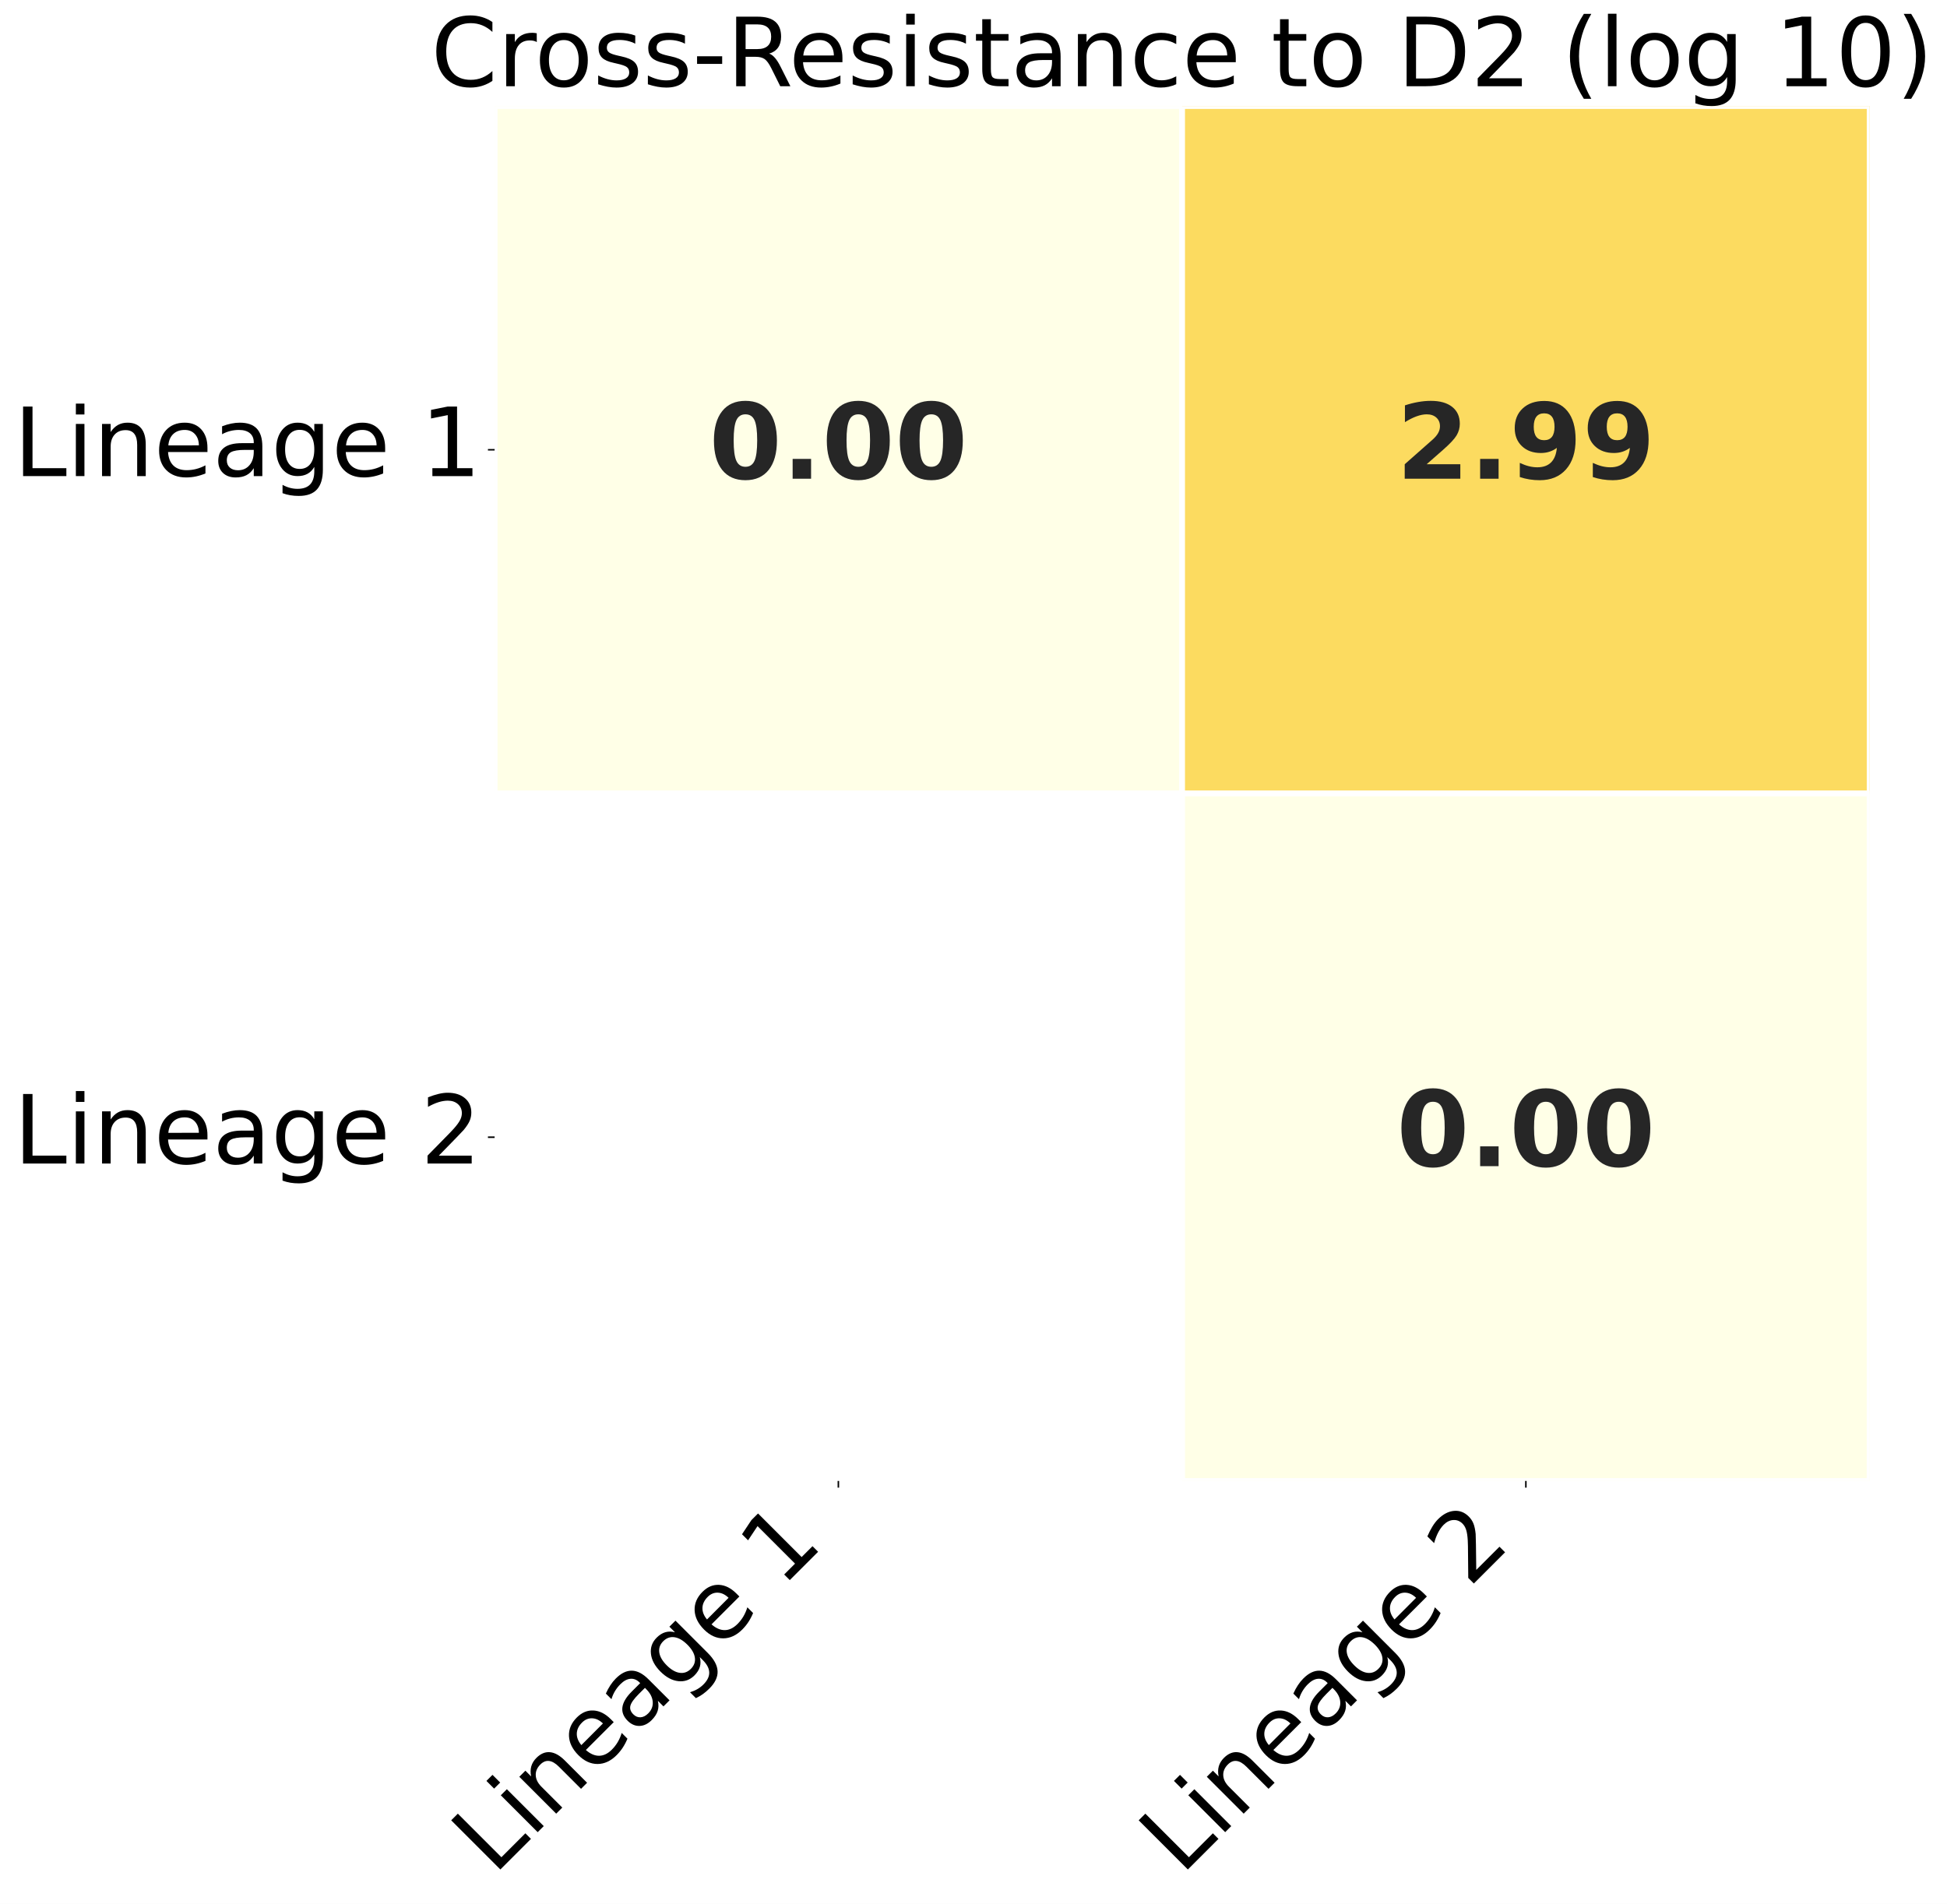
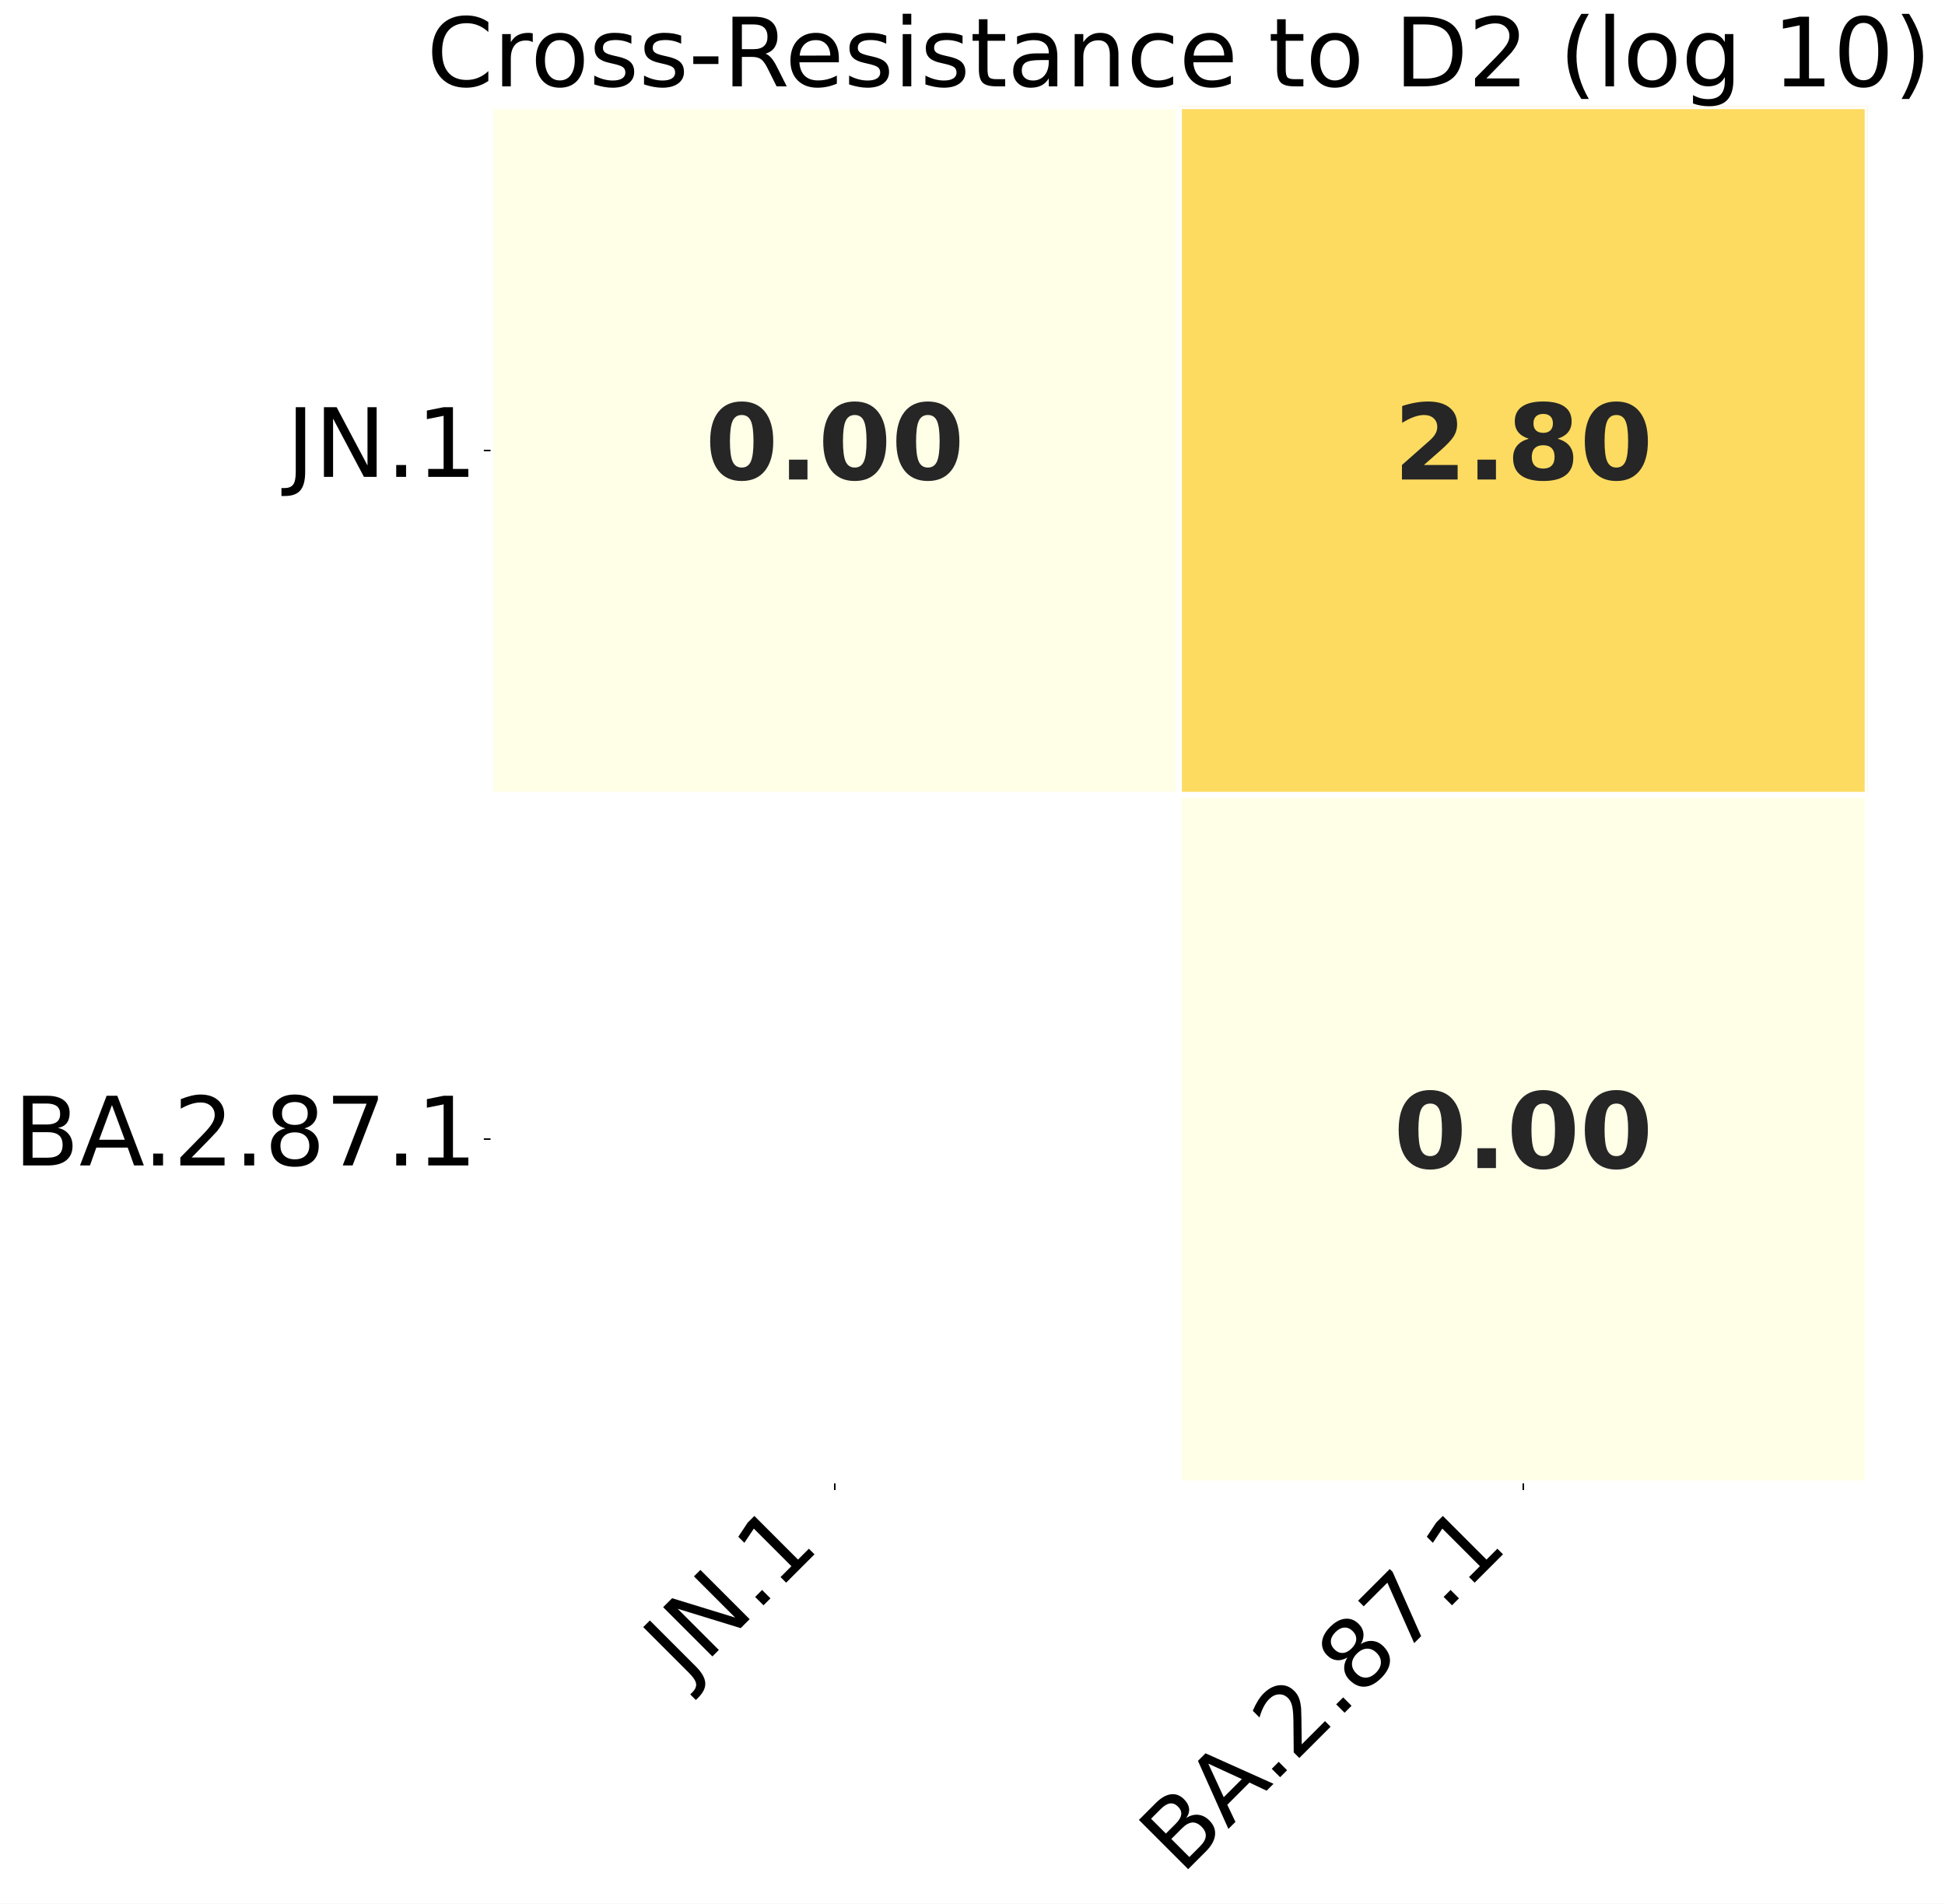
- <svg xmlns="http://www.w3.org/2000/svg" xmlns:xlink="http://www.w3.org/1999/xlink" width="1020.533pt" height="998.008pt" viewBox="0 0 1020.533 998.008" version="1.1">
+ <svg xmlns="http://www.w3.org/2000/svg" xmlns:xlink="http://www.w3.org/1999/xlink" width="1018.033pt" height="996.24pt" viewBox="0 0 1018.033 996.24" version="1.1">
  <defs>
    <style type="text/css">*{stroke-linejoin: round; stroke-linecap: butt}</style>
  </defs>
  <g id="figure_1">
    <g id="patch_1">
-       <path d="M 0 998.008  L 1020.533 998.008  L 1020.533 -0  L 0 -0  z " style="fill: #ffffff" />
+       <path d="M 0 996.24  L 1018.033 996.24  L 1018.033 -0  L 0 -0  z " style="fill: #ffffff" />
    </g>
    <g id="axes_1">
      <g id="patch_2">
-         <path d="M 259.255 776.311  L 979.975 776.311  L 979.975 55.591  L 259.255 55.591  z " style="fill: #ffffff" />
+         <path d="M 256.755 776.311  L 977.475 776.311  L 977.475 55.591  L 256.755 55.591  z " style="fill: #ffffff" />
      </g>
      <g id="QuadMesh_1">
-         <path d="M 259.255 55.591  L 619.615 55.591  L 619.615 415.951  L 259.255 415.951  L 259.255 55.591  " clip-path="url(#pea03f76951)" style="fill: #ffffe7; stroke: #ffffff; stroke-width: 3" />
-         <path d="M 619.615 55.591  L 979.975 55.591  L 979.975 415.951  L 619.615 415.951  L 619.615 55.591  " clip-path="url(#pea03f76951)" style="fill: #fcdb60; stroke: #ffffff; stroke-width: 3" />
-         <path d="M 259.255 415.951  L 619.615 415.951  L 619.615 776.311  L 259.255 776.311  L 259.255 415.951  " clip-path="url(#pea03f76951)" style="fill: none; stroke: #ffffff; stroke-width: 3" />
-         <path d="M 619.615 415.951  L 979.975 415.951  L 979.975 776.311  L 619.615 776.311  L 619.615 415.951  " clip-path="url(#pea03f76951)" style="fill: #ffffe7; stroke: #ffffff; stroke-width: 3" />
+         <path d="M 256.755 55.591  L 617.115 55.591  L 617.115 415.951  L 256.755 415.951  L 256.755 55.591  " clip-path="url(#p61e61976ac)" style="fill: #ffffe7; stroke: #ffffff; stroke-width: 3" />
+         <path d="M 617.115 55.591  L 977.475 55.591  L 977.475 415.951  L 617.115 415.951  L 617.115 55.591  " clip-path="url(#p61e61976ac)" style="fill: #fcdb60; stroke: #ffffff; stroke-width: 3" />
+         <path d="M 256.755 415.951  L 617.115 415.951  L 617.115 776.311  L 256.755 776.311  L 256.755 415.951  " clip-path="url(#p61e61976ac)" style="fill: none; stroke: #ffffff; stroke-width: 3" />
+         <path d="M 617.115 415.951  L 977.475 415.951  L 977.475 776.311  L 617.115 776.311  L 617.115 415.951  " clip-path="url(#p61e61976ac)" style="fill: #ffffe7; stroke: #ffffff; stroke-width: 3" />
      </g>
      <g id="matplotlib.axis_1">
        <g id="xtick_1">
          <g id="line2d_1">
            <defs>
-               <path id="mc53596303f" d="M 0 0  L 0 3.5  " style="stroke: #000000; stroke-width: 0.8" />
+               <path id="m4c23cc14bc" d="M 0 0  L 0 3.5  " style="stroke: #000000; stroke-width: 0.8" />
            </defs>
            <g>
-               <use xlink:href="#mc53596303f" x="439.435" y="776.311" style="stroke: #000000; stroke-width: 0.8" />
+               <use xlink:href="#m4c23cc14bc" x="436.935" y="776.311" style="stroke: #000000; stroke-width: 0.8" />
            </g>
          </g>
          <g id="text_1">
-             <g transform="translate(258.8021 983.455) rotate(-45) scale(0.5 -0.5)">
+             <g transform="translate(358.9706 880.7864) rotate(-45) scale(0.5 -0.5)">
              <defs>
-                 <path id="DejaVuSans-4c" d="M 628 4666  L 1259 4666  L 1259 531  L 3531 531  L 3531 0  L 628 0  L 628 4666  z " transform="scale(0.015625)" />
-                 <path id="DejaVuSans-69" d="M 603 3500  L 1178 3500  L 1178 0  L 603 0  L 603 3500  z M 603 4863  L 1178 4863  L 1178 4134  L 603 4134  L 603 4863  z " transform="scale(0.015625)" />
-                 <path id="DejaVuSans-6e" d="M 3513 2113  L 3513 0  L 2938 0  L 2938 2094  Q 2938 2591 2744 2837  Q 2550 3084 2163 3084  Q 1697 3084 1428 2787  Q 1159 2491 1159 1978  L 1159 0  L 581 0  L 581 3500  L 1159 3500  L 1159 2956  Q 1366 3272 1645 3428  Q 1925 3584 2291 3584  Q 2894 3584 3203 3211  Q 3513 2838 3513 2113  z " transform="scale(0.015625)" />
-                 <path id="DejaVuSans-65" d="M 3597 1894  L 3597 1613  L 953 1613  Q 991 1019 1311 708  Q 1631 397 2203 397  Q 2534 397 2845 478  Q 3156 559 3463 722  L 3463 178  Q 3153 47 2828 -22  Q 2503 -91 2169 -91  Q 1331 -91 842 396  Q 353 884 353 1716  Q 353 2575 817 3079  Q 1281 3584 2069 3584  Q 2775 3584 3186 3129  Q 3597 2675 3597 1894  z M 3022 2063  Q 3016 2534 2758 2815  Q 2500 3097 2075 3097  Q 1594 3097 1305 2825  Q 1016 2553 972 2059  L 3022 2063  z " transform="scale(0.015625)" />
-                 <path id="DejaVuSans-61" d="M 2194 1759  Q 1497 1759 1228 1600  Q 959 1441 959 1056  Q 959 750 1161 570  Q 1363 391 1709 391  Q 2188 391 2477 730  Q 2766 1069 2766 1631  L 2766 1759  L 2194 1759  z M 3341 1997  L 3341 0  L 2766 0  L 2766 531  Q 2569 213 2275 61  Q 1981 -91 1556 -91  Q 1019 -91 701 211  Q 384 513 384 1019  Q 384 1609 779 1909  Q 1175 2209 1959 2209  L 2766 2209  L 2766 2266  Q 2766 2663 2505 2880  Q 2244 3097 1772 3097  Q 1472 3097 1187 3025  Q 903 2953 641 2809  L 641 3341  Q 956 3463 1253 3523  Q 1550 3584 1831 3584  Q 2591 3584 2966 3190  Q 3341 2797 3341 1997  z " transform="scale(0.015625)" />
-                 <path id="DejaVuSans-67" d="M 2906 1791  Q 2906 2416 2648 2759  Q 2391 3103 1925 3103  Q 1463 3103 1205 2759  Q 947 2416 947 1791  Q 947 1169 1205 825  Q 1463 481 1925 481  Q 2391 481 2648 825  Q 2906 1169 2906 1791  z M 3481 434  Q 3481 -459 3084 -895  Q 2688 -1331 1869 -1331  Q 1566 -1331 1297 -1286  Q 1028 -1241 775 -1147  L 775 -588  Q 1028 -725 1275 -790  Q 1522 -856 1778 -856  Q 2344 -856 2625 -561  Q 2906 -266 2906 331  L 2906 616  Q 2728 306 2450 153  Q 2172 0 1784 0  Q 1141 0 747 490  Q 353 981 353 1791  Q 353 2603 747 3093  Q 1141 3584 1784 3584  Q 2172 3584 2450 3431  Q 2728 3278 2906 2969  L 2906 3500  L 3481 3500  L 3481 434  z " transform="scale(0.015625)" />
-                 <path id="DejaVuSans-20" transform="scale(0.015625)" />
+                 <path id="DejaVuSans-4a" d="M 628 4666  L 1259 4666  L 1259 325  Q 1259 -519 939 -900  Q 619 -1281 -91 -1281  L -331 -1281  L -331 -750  L -134 -750  Q 284 -750 456 -515  Q 628 -281 628 325  L 628 4666  z " transform="scale(0.015625)" />
+                 <path id="DejaVuSans-4e" d="M 628 4666  L 1478 4666  L 3547 763  L 3547 4666  L 4159 4666  L 4159 0  L 3309 0  L 1241 3903  L 1241 0  L 628 0  L 628 4666  z " transform="scale(0.015625)" />
+                 <path id="DejaVuSans-2e" d="M 684 794  L 1344 794  L 1344 0  L 684 0  L 684 794  z " transform="scale(0.015625)" />
                <path id="DejaVuSans-31" d="M 794 531  L 1825 531  L 1825 4091  L 703 3866  L 703 4441  L 1819 4666  L 2450 4666  L 2450 531  L 3481 531  L 3481 0  L 794 0  L 794 531  z " transform="scale(0.015625)" />
              </defs>
-               <use xlink:href="#DejaVuSans-4c" />
-               <use xlink:href="#DejaVuSans-69" x="55.713" />
-               <use xlink:href="#DejaVuSans-6e" x="83.496" />
-               <use xlink:href="#DejaVuSans-65" x="146.875" />
-               <use xlink:href="#DejaVuSans-61" x="208.398" />
-               <use xlink:href="#DejaVuSans-67" x="269.678" />
-               <use xlink:href="#DejaVuSans-65" x="333.154" />
-               <use xlink:href="#DejaVuSans-20" x="394.678" />
-               <use xlink:href="#DejaVuSans-31" x="426.465" />
+               <use xlink:href="#DejaVuSans-4a" />
+               <use xlink:href="#DejaVuSans-4e" x="29.492" />
+               <use xlink:href="#DejaVuSans-2e" x="104.297" />
+               <use xlink:href="#DejaVuSans-31" x="136.084" />
            </g>
          </g>
        </g>
        <g id="xtick_2">
          <g id="line2d_2">
            <g>
-               <use xlink:href="#mc53596303f" x="799.795" y="776.311" style="stroke: #000000; stroke-width: 0.8" />
+               <use xlink:href="#m4c23cc14bc" x="797.295" y="776.311" style="stroke: #000000; stroke-width: 0.8" />
            </g>
          </g>
          <g id="text_2">
-             <g transform="translate(619.1621 983.455) rotate(-45) scale(0.5 -0.5)">
+             <g transform="translate(618.4298 981.6872) rotate(-45) scale(0.5 -0.5)">
              <defs>
+                 <path id="DejaVuSans-42" d="M 1259 2228  L 1259 519  L 2272 519  Q 2781 519 3026 730  Q 3272 941 3272 1375  Q 3272 1813 3026 2020  Q 2781 2228 2272 2228  L 1259 2228  z M 1259 4147  L 1259 2741  L 2194 2741  Q 2656 2741 2882 2914  Q 3109 3088 3109 3444  Q 3109 3797 2882 3972  Q 2656 4147 2194 4147  L 1259 4147  z M 628 4666  L 2241 4666  Q 2963 4666 3353 4366  Q 3744 4066 3744 3513  Q 3744 3084 3544 2831  Q 3344 2578 2956 2516  Q 3422 2416 3680 2098  Q 3938 1781 3938 1306  Q 3938 681 3513 340  Q 3088 0 2303 0  L 628 0  L 628 4666  z " transform="scale(0.015625)" />
+                 <path id="DejaVuSans-41" d="M 2188 4044  L 1331 1722  L 3047 1722  L 2188 4044  z M 1831 4666  L 2547 4666  L 4325 0  L 3669 0  L 3244 1197  L 1141 1197  L 716 0  L 50 0  L 1831 4666  z " transform="scale(0.015625)" />
                <path id="DejaVuSans-32" d="M 1228 531  L 3431 531  L 3431 0  L 469 0  L 469 531  Q 828 903 1448 1529  Q 2069 2156 2228 2338  Q 2531 2678 2651 2914  Q 2772 3150 2772 3378  Q 2772 3750 2511 3984  Q 2250 4219 1831 4219  Q 1534 4219 1204 4116  Q 875 4013 500 3803  L 500 4441  Q 881 4594 1212 4672  Q 1544 4750 1819 4750  Q 2544 4750 2975 4387  Q 3406 4025 3406 3419  Q 3406 3131 3298 2873  Q 3191 2616 2906 2266  Q 2828 2175 2409 1742  Q 1991 1309 1228 531  z " transform="scale(0.015625)" />
+                 <path id="DejaVuSans-38" d="M 2034 2216  Q 1584 2216 1326 1975  Q 1069 1734 1069 1313  Q 1069 891 1326 650  Q 1584 409 2034 409  Q 2484 409 2743 651  Q 3003 894 3003 1313  Q 3003 1734 2745 1975  Q 2488 2216 2034 2216  z M 1403 2484  Q 997 2584 770 2862  Q 544 3141 544 3541  Q 544 4100 942 4425  Q 1341 4750 2034 4750  Q 2731 4750 3128 4425  Q 3525 4100 3525 3541  Q 3525 3141 3298 2862  Q 3072 2584 2669 2484  Q 3125 2378 3379 2068  Q 3634 1759 3634 1313  Q 3634 634 3220 271  Q 2806 -91 2034 -91  Q 1263 -91 848 271  Q 434 634 434 1313  Q 434 1759 690 2068  Q 947 2378 1403 2484  z M 1172 3481  Q 1172 3119 1398 2916  Q 1625 2713 2034 2713  Q 2441 2713 2670 2916  Q 2900 3119 2900 3481  Q 2900 3844 2670 4047  Q 2441 4250 2034 4250  Q 1625 4250 1398 4047  Q 1172 3844 1172 3481  z " transform="scale(0.015625)" />
+                 <path id="DejaVuSans-37" d="M 525 4666  L 3525 4666  L 3525 4397  L 1831 0  L 1172 0  L 2766 4134  L 525 4134  L 525 4666  z " transform="scale(0.015625)" />
              </defs>
-               <use xlink:href="#DejaVuSans-4c" />
-               <use xlink:href="#DejaVuSans-69" x="55.713" />
-               <use xlink:href="#DejaVuSans-6e" x="83.496" />
-               <use xlink:href="#DejaVuSans-65" x="146.875" />
-               <use xlink:href="#DejaVuSans-61" x="208.398" />
-               <use xlink:href="#DejaVuSans-67" x="269.678" />
-               <use xlink:href="#DejaVuSans-65" x="333.154" />
-               <use xlink:href="#DejaVuSans-20" x="394.678" />
-               <use xlink:href="#DejaVuSans-32" x="426.465" />
+               <use xlink:href="#DejaVuSans-42" />
+               <use xlink:href="#DejaVuSans-41" x="68.604" />
+               <use xlink:href="#DejaVuSans-2e" x="135.262" />
+               <use xlink:href="#DejaVuSans-32" x="167.049" />
+               <use xlink:href="#DejaVuSans-2e" x="230.672" />
+               <use xlink:href="#DejaVuSans-38" x="262.459" />
+               <use xlink:href="#DejaVuSans-37" x="326.082" />
+               <use xlink:href="#DejaVuSans-2e" x="389.705" />
+               <use xlink:href="#DejaVuSans-31" x="421.492" />
            </g>
          </g>
        </g>
      </g>
      <g id="matplotlib.axis_2">
        <g id="ytick_1">
          <g id="line2d_3">
            <defs>
-               <path id="ma0fa709d41" d="M 0 0  L -3.5 0  " style="stroke: #000000; stroke-width: 0.8" />
+               <path id="m741361234d" d="M 0 0  L -3.5 0  " style="stroke: #000000; stroke-width: 0.8" />
            </defs>
            <g>
-               <use xlink:href="#ma0fa709d41" x="259.255" y="235.771" style="stroke: #000000; stroke-width: 0.8" />
+               <use xlink:href="#m741361234d" x="256.755" y="235.771" style="stroke: #000000; stroke-width: 0.8" />
            </g>
          </g>
          <g id="text_3">
-             <g transform="translate(7.2 249.5675) scale(0.5 -0.5)">
-               <use xlink:href="#DejaVuSans-4c" />
-               <use xlink:href="#DejaVuSans-69" x="55.713" />
-               <use xlink:href="#DejaVuSans-6e" x="83.496" />
-               <use xlink:href="#DejaVuSans-65" x="146.875" />
-               <use xlink:href="#DejaVuSans-61" x="208.398" />
-               <use xlink:href="#DejaVuSans-67" x="269.678" />
-               <use xlink:href="#DejaVuSans-65" x="333.154" />
-               <use xlink:href="#DejaVuSans-20" x="394.678" />
-               <use xlink:href="#DejaVuSans-31" x="426.465" />
+             <g transform="translate(149.8953 249.5675) scale(0.5 -0.5)">
+               <use xlink:href="#DejaVuSans-4a" />
+               <use xlink:href="#DejaVuSans-4e" x="29.492" />
+               <use xlink:href="#DejaVuSans-2e" x="104.297" />
+               <use xlink:href="#DejaVuSans-31" x="136.084" />
            </g>
          </g>
        </g>
        <g id="ytick_2">
          <g id="line2d_4">
            <g>
-               <use xlink:href="#ma0fa709d41" x="259.255" y="596.131" style="stroke: #000000; stroke-width: 0.8" />
+               <use xlink:href="#m741361234d" x="256.755" y="596.131" style="stroke: #000000; stroke-width: 0.8" />
            </g>
          </g>
          <g id="text_4">
            <g transform="translate(7.2 609.9275) scale(0.5 -0.5)">
-               <use xlink:href="#DejaVuSans-4c" />
-               <use xlink:href="#DejaVuSans-69" x="55.713" />
-               <use xlink:href="#DejaVuSans-6e" x="83.496" />
-               <use xlink:href="#DejaVuSans-65" x="146.875" />
-               <use xlink:href="#DejaVuSans-61" x="208.398" />
-               <use xlink:href="#DejaVuSans-67" x="269.678" />
-               <use xlink:href="#DejaVuSans-65" x="333.154" />
-               <use xlink:href="#DejaVuSans-20" x="394.678" />
-               <use xlink:href="#DejaVuSans-32" x="426.465" />
+               <use xlink:href="#DejaVuSans-42" />
+               <use xlink:href="#DejaVuSans-41" x="68.604" />
+               <use xlink:href="#DejaVuSans-2e" x="135.262" />
+               <use xlink:href="#DejaVuSans-32" x="167.049" />
+               <use xlink:href="#DejaVuSans-2e" x="230.672" />
+               <use xlink:href="#DejaVuSans-38" x="262.459" />
+               <use xlink:href="#DejaVuSans-37" x="326.082" />
+               <use xlink:href="#DejaVuSans-2e" x="389.705" />
+               <use xlink:href="#DejaVuSans-31" x="421.492" />
            </g>
          </g>
        </g>
      </g>
      <g id="text_5">
-         <g style="fill: #262626" transform="translate(371.587 250.9472) scale(0.55 -0.55)">
+         <g style="fill: #262626" transform="translate(369.087 250.9472) scale(0.55 -0.55)">
          <defs>
            <path id="DejaVuSans-Bold-30" d="M 2944 2338  Q 2944 3213 2780 3570  Q 2616 3928 2228 3928  Q 1841 3928 1675 3570  Q 1509 3213 1509 2338  Q 1509 1453 1675 1090  Q 1841 728 2228 728  Q 2613 728 2778 1090  Q 2944 1453 2944 2338  z M 4147 2328  Q 4147 1169 3647 539  Q 3147 -91 2228 -91  Q 1306 -91 806 539  Q 306 1169 306 2328  Q 306 3491 806 4120  Q 1306 4750 2228 4750  Q 3147 4750 3647 4120  Q 4147 3491 4147 2328  z " transform="scale(0.015625)" />
            <path id="DejaVuSans-Bold-2e" d="M 653 1209  L 1778 1209  L 1778 0  L 653 0  L 653 1209  z " transform="scale(0.015625)" />
          </defs>
          <use xlink:href="#DejaVuSans-Bold-30" />
          <use xlink:href="#DejaVuSans-Bold-2e" x="69.58" />
          <use xlink:href="#DejaVuSans-Bold-30" x="107.568" />
          <use xlink:href="#DejaVuSans-Bold-30" x="177.148" />
        </g>
      </g>
      <g id="text_6">
-         <g style="fill: #262626" transform="translate(731.947 250.9472) scale(0.55 -0.55)">
+         <g style="fill: #262626" transform="translate(729.447 250.9472) scale(0.55 -0.55)">
          <defs>
            <path id="DejaVuSans-Bold-32" d="M 1844 884  L 3897 884  L 3897 0  L 506 0  L 506 884  L 2209 2388  Q 2438 2594 2547 2791  Q 2656 2988 2656 3200  Q 2656 3528 2436 3728  Q 2216 3928 1850 3928  Q 1569 3928 1234 3808  Q 900 3688 519 3450  L 519 4475  Q 925 4609 1322 4679  Q 1719 4750 2100 4750  Q 2938 4750 3402 4381  Q 3866 4013 3866 3353  Q 3866 2972 3669 2642  Q 3472 2313 2841 1759  L 1844 884  z " transform="scale(0.015625)" />
-             <path id="DejaVuSans-Bold-39" d="M 641 103  L 641 966  Q 928 831 1190 764  Q 1453 697 1709 697  Q 2247 697 2547 995  Q 2847 1294 2900 1881  Q 2688 1725 2447 1647  Q 2206 1569 1925 1569  Q 1209 1569 770 1986  Q 331 2403 331 3084  Q 331 3838 820 4291  Q 1309 4744 2131 4744  Q 3044 4744 3544 4128  Q 4044 3513 4044 2388  Q 4044 1231 3459 570  Q 2875 -91 1856 -91  Q 1528 -91 1228 -42  Q 928 6 641 103  z M 2125 2350  Q 2441 2350 2600 2554  Q 2759 2759 2759 3169  Q 2759 3575 2600 3781  Q 2441 3988 2125 3988  Q 1809 3988 1650 3781  Q 1491 3575 1491 3169  Q 1491 2759 1650 2554  Q 1809 2350 2125 2350  z " transform="scale(0.015625)" />
+             <path id="DejaVuSans-Bold-38" d="M 2228 2088  Q 1891 2088 1709 1903  Q 1528 1719 1528 1375  Q 1528 1031 1709 848  Q 1891 666 2228 666  Q 2563 666 2741 848  Q 2919 1031 2919 1375  Q 2919 1722 2741 1905  Q 2563 2088 2228 2088  z M 1350 2484  Q 925 2613 709 2878  Q 494 3144 494 3541  Q 494 4131 934 4440  Q 1375 4750 2228 4750  Q 3075 4750 3515 4442  Q 3956 4134 3956 3541  Q 3956 3144 3739 2878  Q 3522 2613 3097 2484  Q 3572 2353 3814 2058  Q 4056 1763 4056 1313  Q 4056 619 3595 264  Q 3134 -91 2228 -91  Q 1319 -91 855 264  Q 391 619 391 1313  Q 391 1763 633 2058  Q 875 2353 1350 2484  z M 1631 3419  Q 1631 3141 1786 2991  Q 1941 2841 2228 2841  Q 2509 2841 2662 2991  Q 2816 3141 2816 3419  Q 2816 3697 2662 3845  Q 2509 3994 2228 3994  Q 1941 3994 1786 3844  Q 1631 3694 1631 3419  z " transform="scale(0.015625)" />
          </defs>
          <use xlink:href="#DejaVuSans-Bold-32" />
          <use xlink:href="#DejaVuSans-Bold-2e" x="69.58" />
-           <use xlink:href="#DejaVuSans-Bold-39" x="107.568" />
-           <use xlink:href="#DejaVuSans-Bold-39" x="177.148" />
+           <use xlink:href="#DejaVuSans-Bold-38" x="107.568" />
+           <use xlink:href="#DejaVuSans-Bold-30" x="177.148" />
        </g>
      </g>
      <g id="text_7">
-         <g style="fill: #262626" transform="translate(731.947 611.3072) scale(0.55 -0.55)">
+         <g style="fill: #262626" transform="translate(729.447 611.3072) scale(0.55 -0.55)">
          <use xlink:href="#DejaVuSans-Bold-30" />
          <use xlink:href="#DejaVuSans-Bold-2e" x="69.58" />
          <use xlink:href="#DejaVuSans-Bold-30" x="107.568" />
          <use xlink:href="#DejaVuSans-Bold-30" x="177.148" />
        </g>
      </g>
      <g id="text_8">
-         <g transform="translate(225.8959 45.19219) scale(0.5 -0.5)">
+         <g transform="translate(223.3959 45.19219) scale(0.5 -0.5)">
          <defs>
            <path id="DejaVuSans-43" d="M 4122 4306  L 4122 3641  Q 3803 3938 3442 4084  Q 3081 4231 2675 4231  Q 1875 4231 1450 3742  Q 1025 3253 1025 2328  Q 1025 1406 1450 917  Q 1875 428 2675 428  Q 3081 428 3442 575  Q 3803 722 4122 1019  L 4122 359  Q 3791 134 3420 21  Q 3050 -91 2638 -91  Q 1578 -91 968 557  Q 359 1206 359 2328  Q 359 3453 968 4101  Q 1578 4750 2638 4750  Q 3056 4750 3426 4639  Q 3797 4528 4122 4306  z " transform="scale(0.015625)" />
            <path id="DejaVuSans-72" d="M 2631 2963  Q 2534 3019 2420 3045  Q 2306 3072 2169 3072  Q 1681 3072 1420 2755  Q 1159 2438 1159 1844  L 1159 0  L 581 0  L 581 3500  L 1159 3500  L 1159 2956  Q 1341 3275 1631 3429  Q 1922 3584 2338 3584  Q 2397 3584 2469 3576  Q 2541 3569 2628 3553  L 2631 2963  z " transform="scale(0.015625)" />
            <path id="DejaVuSans-6f" d="M 1959 3097  Q 1497 3097 1228 2736  Q 959 2375 959 1747  Q 959 1119 1226 758  Q 1494 397 1959 397  Q 2419 397 2687 759  Q 2956 1122 2956 1747  Q 2956 2369 2687 2733  Q 2419 3097 1959 3097  z M 1959 3584  Q 2709 3584 3137 3096  Q 3566 2609 3566 1747  Q 3566 888 3137 398  Q 2709 -91 1959 -91  Q 1206 -91 779 398  Q 353 888 353 1747  Q 353 2609 779 3096  Q 1206 3584 1959 3584  z " transform="scale(0.015625)" />
            <path id="DejaVuSans-73" d="M 2834 3397  L 2834 2853  Q 2591 2978 2328 3040  Q 2066 3103 1784 3103  Q 1356 3103 1142 2972  Q 928 2841 928 2578  Q 928 2378 1081 2264  Q 1234 2150 1697 2047  L 1894 2003  Q 2506 1872 2764 1633  Q 3022 1394 3022 966  Q 3022 478 2636 193  Q 2250 -91 1575 -91  Q 1294 -91 989 -36  Q 684 19 347 128  L 347 722  Q 666 556 975 473  Q 1284 391 1588 391  Q 1994 391 2212 530  Q 2431 669 2431 922  Q 2431 1156 2273 1281  Q 2116 1406 1581 1522  L 1381 1569  Q 847 1681 609 1914  Q 372 2147 372 2553  Q 372 3047 722 3315  Q 1072 3584 1716 3584  Q 2034 3584 2315 3537  Q 2597 3491 2834 3397  z " transform="scale(0.015625)" />
            <path id="DejaVuSans-2d" d="M 313 2009  L 1997 2009  L 1997 1497  L 313 1497  L 313 2009  z " transform="scale(0.015625)" />
            <path id="DejaVuSans-52" d="M 2841 2188  Q 3044 2119 3236 1894  Q 3428 1669 3622 1275  L 4263 0  L 3584 0  L 2988 1197  Q 2756 1666 2539 1819  Q 2322 1972 1947 1972  L 1259 1972  L 1259 0  L 628 0  L 628 4666  L 2053 4666  Q 2853 4666 3247 4331  Q 3641 3997 3641 3322  Q 3641 2881 3436 2590  Q 3231 2300 2841 2188  z M 1259 4147  L 1259 2491  L 2053 2491  Q 2509 2491 2742 2702  Q 2975 2913 2975 3322  Q 2975 3731 2742 3939  Q 2509 4147 2053 4147  L 1259 4147  z " transform="scale(0.015625)" />
+             <path id="DejaVuSans-65" d="M 3597 1894  L 3597 1613  L 953 1613  Q 991 1019 1311 708  Q 1631 397 2203 397  Q 2534 397 2845 478  Q 3156 559 3463 722  L 3463 178  Q 3153 47 2828 -22  Q 2503 -91 2169 -91  Q 1331 -91 842 396  Q 353 884 353 1716  Q 353 2575 817 3079  Q 1281 3584 2069 3584  Q 2775 3584 3186 3129  Q 3597 2675 3597 1894  z M 3022 2063  Q 3016 2534 2758 2815  Q 2500 3097 2075 3097  Q 1594 3097 1305 2825  Q 1016 2553 972 2059  L 3022 2063  z " transform="scale(0.015625)" />
+             <path id="DejaVuSans-69" d="M 603 3500  L 1178 3500  L 1178 0  L 603 0  L 603 3500  z M 603 4863  L 1178 4863  L 1178 4134  L 603 4134  L 603 4863  z " transform="scale(0.015625)" />
            <path id="DejaVuSans-74" d="M 1172 4494  L 1172 3500  L 2356 3500  L 2356 3053  L 1172 3053  L 1172 1153  Q 1172 725 1289 603  Q 1406 481 1766 481  L 2356 481  L 2356 0  L 1766 0  Q 1100 0 847 248  Q 594 497 594 1153  L 594 3053  L 172 3053  L 172 3500  L 594 3500  L 594 4494  L 1172 4494  z " transform="scale(0.015625)" />
+             <path id="DejaVuSans-61" d="M 2194 1759  Q 1497 1759 1228 1600  Q 959 1441 959 1056  Q 959 750 1161 570  Q 1363 391 1709 391  Q 2188 391 2477 730  Q 2766 1069 2766 1631  L 2766 1759  L 2194 1759  z M 3341 1997  L 3341 0  L 2766 0  L 2766 531  Q 2569 213 2275 61  Q 1981 -91 1556 -91  Q 1019 -91 701 211  Q 384 513 384 1019  Q 384 1609 779 1909  Q 1175 2209 1959 2209  L 2766 2209  L 2766 2266  Q 2766 2663 2505 2880  Q 2244 3097 1772 3097  Q 1472 3097 1187 3025  Q 903 2953 641 2809  L 641 3341  Q 956 3463 1253 3523  Q 1550 3584 1831 3584  Q 2591 3584 2966 3190  Q 3341 2797 3341 1997  z " transform="scale(0.015625)" />
+             <path id="DejaVuSans-6e" d="M 3513 2113  L 3513 0  L 2938 0  L 2938 2094  Q 2938 2591 2744 2837  Q 2550 3084 2163 3084  Q 1697 3084 1428 2787  Q 1159 2491 1159 1978  L 1159 0  L 581 0  L 581 3500  L 1159 3500  L 1159 2956  Q 1366 3272 1645 3428  Q 1925 3584 2291 3584  Q 2894 3584 3203 3211  Q 3513 2838 3513 2113  z " transform="scale(0.015625)" />
            <path id="DejaVuSans-63" d="M 3122 3366  L 3122 2828  Q 2878 2963 2633 3030  Q 2388 3097 2138 3097  Q 1578 3097 1268 2742  Q 959 2388 959 1747  Q 959 1106 1268 751  Q 1578 397 2138 397  Q 2388 397 2633 464  Q 2878 531 3122 666  L 3122 134  Q 2881 22 2623 -34  Q 2366 -91 2075 -91  Q 1284 -91 818 406  Q 353 903 353 1747  Q 353 2603 823 3093  Q 1294 3584 2113 3584  Q 2378 3584 2631 3529  Q 2884 3475 3122 3366  z " transform="scale(0.015625)" />
+             <path id="DejaVuSans-20" transform="scale(0.015625)" />
            <path id="DejaVuSans-44" d="M 1259 4147  L 1259 519  L 2022 519  Q 2988 519 3436 956  Q 3884 1394 3884 2338  Q 3884 3275 3436 3711  Q 2988 4147 2022 4147  L 1259 4147  z M 628 4666  L 1925 4666  Q 3281 4666 3915 4102  Q 4550 3538 4550 2338  Q 4550 1131 3912 565  Q 3275 0 1925 0  L 628 0  L 628 4666  z " transform="scale(0.015625)" />
            <path id="DejaVuSans-28" d="M 1984 4856  Q 1566 4138 1362 3434  Q 1159 2731 1159 2009  Q 1159 1288 1364 580  Q 1569 -128 1984 -844  L 1484 -844  Q 1016 -109 783 600  Q 550 1309 550 2009  Q 550 2706 781 3412  Q 1013 4119 1484 4856  L 1984 4856  z " transform="scale(0.015625)" />
            <path id="DejaVuSans-6c" d="M 603 4863  L 1178 4863  L 1178 0  L 603 0  L 603 4863  z " transform="scale(0.015625)" />
+             <path id="DejaVuSans-67" d="M 2906 1791  Q 2906 2416 2648 2759  Q 2391 3103 1925 3103  Q 1463 3103 1205 2759  Q 947 2416 947 1791  Q 947 1169 1205 825  Q 1463 481 1925 481  Q 2391 481 2648 825  Q 2906 1169 2906 1791  z M 3481 434  Q 3481 -459 3084 -895  Q 2688 -1331 1869 -1331  Q 1566 -1331 1297 -1286  Q 1028 -1241 775 -1147  L 775 -588  Q 1028 -725 1275 -790  Q 1522 -856 1778 -856  Q 2344 -856 2625 -561  Q 2906 -266 2906 331  L 2906 616  Q 2728 306 2450 153  Q 2172 0 1784 0  Q 1141 0 747 490  Q 353 981 353 1791  Q 353 2603 747 3093  Q 1141 3584 1784 3584  Q 2172 3584 2450 3431  Q 2728 3278 2906 2969  L 2906 3500  L 3481 3500  L 3481 434  z " transform="scale(0.015625)" />
            <path id="DejaVuSans-30" d="M 2034 4250  Q 1547 4250 1301 3770  Q 1056 3291 1056 2328  Q 1056 1369 1301 889  Q 1547 409 2034 409  Q 2525 409 2770 889  Q 3016 1369 3016 2328  Q 3016 3291 2770 3770  Q 2525 4250 2034 4250  z M 2034 4750  Q 2819 4750 3233 4129  Q 3647 3509 3647 2328  Q 3647 1150 3233 529  Q 2819 -91 2034 -91  Q 1250 -91 836 529  Q 422 1150 422 2328  Q 422 3509 836 4129  Q 1250 4750 2034 4750  z " transform="scale(0.015625)" />
            <path id="DejaVuSans-29" d="M 513 4856  L 1013 4856  Q 1481 4119 1714 3412  Q 1947 2706 1947 2009  Q 1947 1309 1714 600  Q 1481 -109 1013 -844  L 513 -844  Q 928 -128 1133 580  Q 1338 1288 1338 2009  Q 1338 2731 1133 3434  Q 928 4138 513 4856  z " transform="scale(0.015625)" />
          </defs>
          <use xlink:href="#DejaVuSans-43" />
          <use xlink:href="#DejaVuSans-72" x="69.824" />
          <use xlink:href="#DejaVuSans-6f" x="108.688" />
          <use xlink:href="#DejaVuSans-73" x="169.869" />
          <use xlink:href="#DejaVuSans-73" x="221.969" />
          <use xlink:href="#DejaVuSans-2d" x="274.068" />
          <use xlink:href="#DejaVuSans-52" x="310.152" />
          <use xlink:href="#DejaVuSans-65" x="375.135" />
          <use xlink:href="#DejaVuSans-73" x="436.658" />
          <use xlink:href="#DejaVuSans-69" x="488.758" />
          <use xlink:href="#DejaVuSans-73" x="516.541" />
          <use xlink:href="#DejaVuSans-74" x="568.641" />
          <use xlink:href="#DejaVuSans-61" x="607.85" />
          <use xlink:href="#DejaVuSans-6e" x="669.129" />
          <use xlink:href="#DejaVuSans-63" x="732.508" />
          <use xlink:href="#DejaVuSans-65" x="787.488" />
          <use xlink:href="#DejaVuSans-20" x="849.012" />
          <use xlink:href="#DejaVuSans-74" x="880.799" />
          <use xlink:href="#DejaVuSans-6f" x="920.008" />
          <use xlink:href="#DejaVuSans-20" x="981.189" />
          <use xlink:href="#DejaVuSans-44" x="1012.977" />
          <use xlink:href="#DejaVuSans-32" x="1089.979" />
          <use xlink:href="#DejaVuSans-20" x="1153.602" />
          <use xlink:href="#DejaVuSans-28" x="1185.389" />
          <use xlink:href="#DejaVuSans-6c" x="1224.402" />
          <use xlink:href="#DejaVuSans-6f" x="1252.186" />
          <use xlink:href="#DejaVuSans-67" x="1313.367" />
          <use xlink:href="#DejaVuSans-20" x="1376.844" />
          <use xlink:href="#DejaVuSans-31" x="1408.631" />
          <use xlink:href="#DejaVuSans-30" x="1472.254" />
          <use xlink:href="#DejaVuSans-29" x="1535.877" />
        </g>
      </g>
    </g>
  </g>
  <defs>
-     <clipPath id="pea03f76951">
-       <rect x="259.255" y="55.591" width="720.72" height="720.72" />
+     <clipPath id="p61e61976ac">
+       <rect x="256.755" y="55.591" width="720.72" height="720.72" />
    </clipPath>
  </defs>
</svg>
